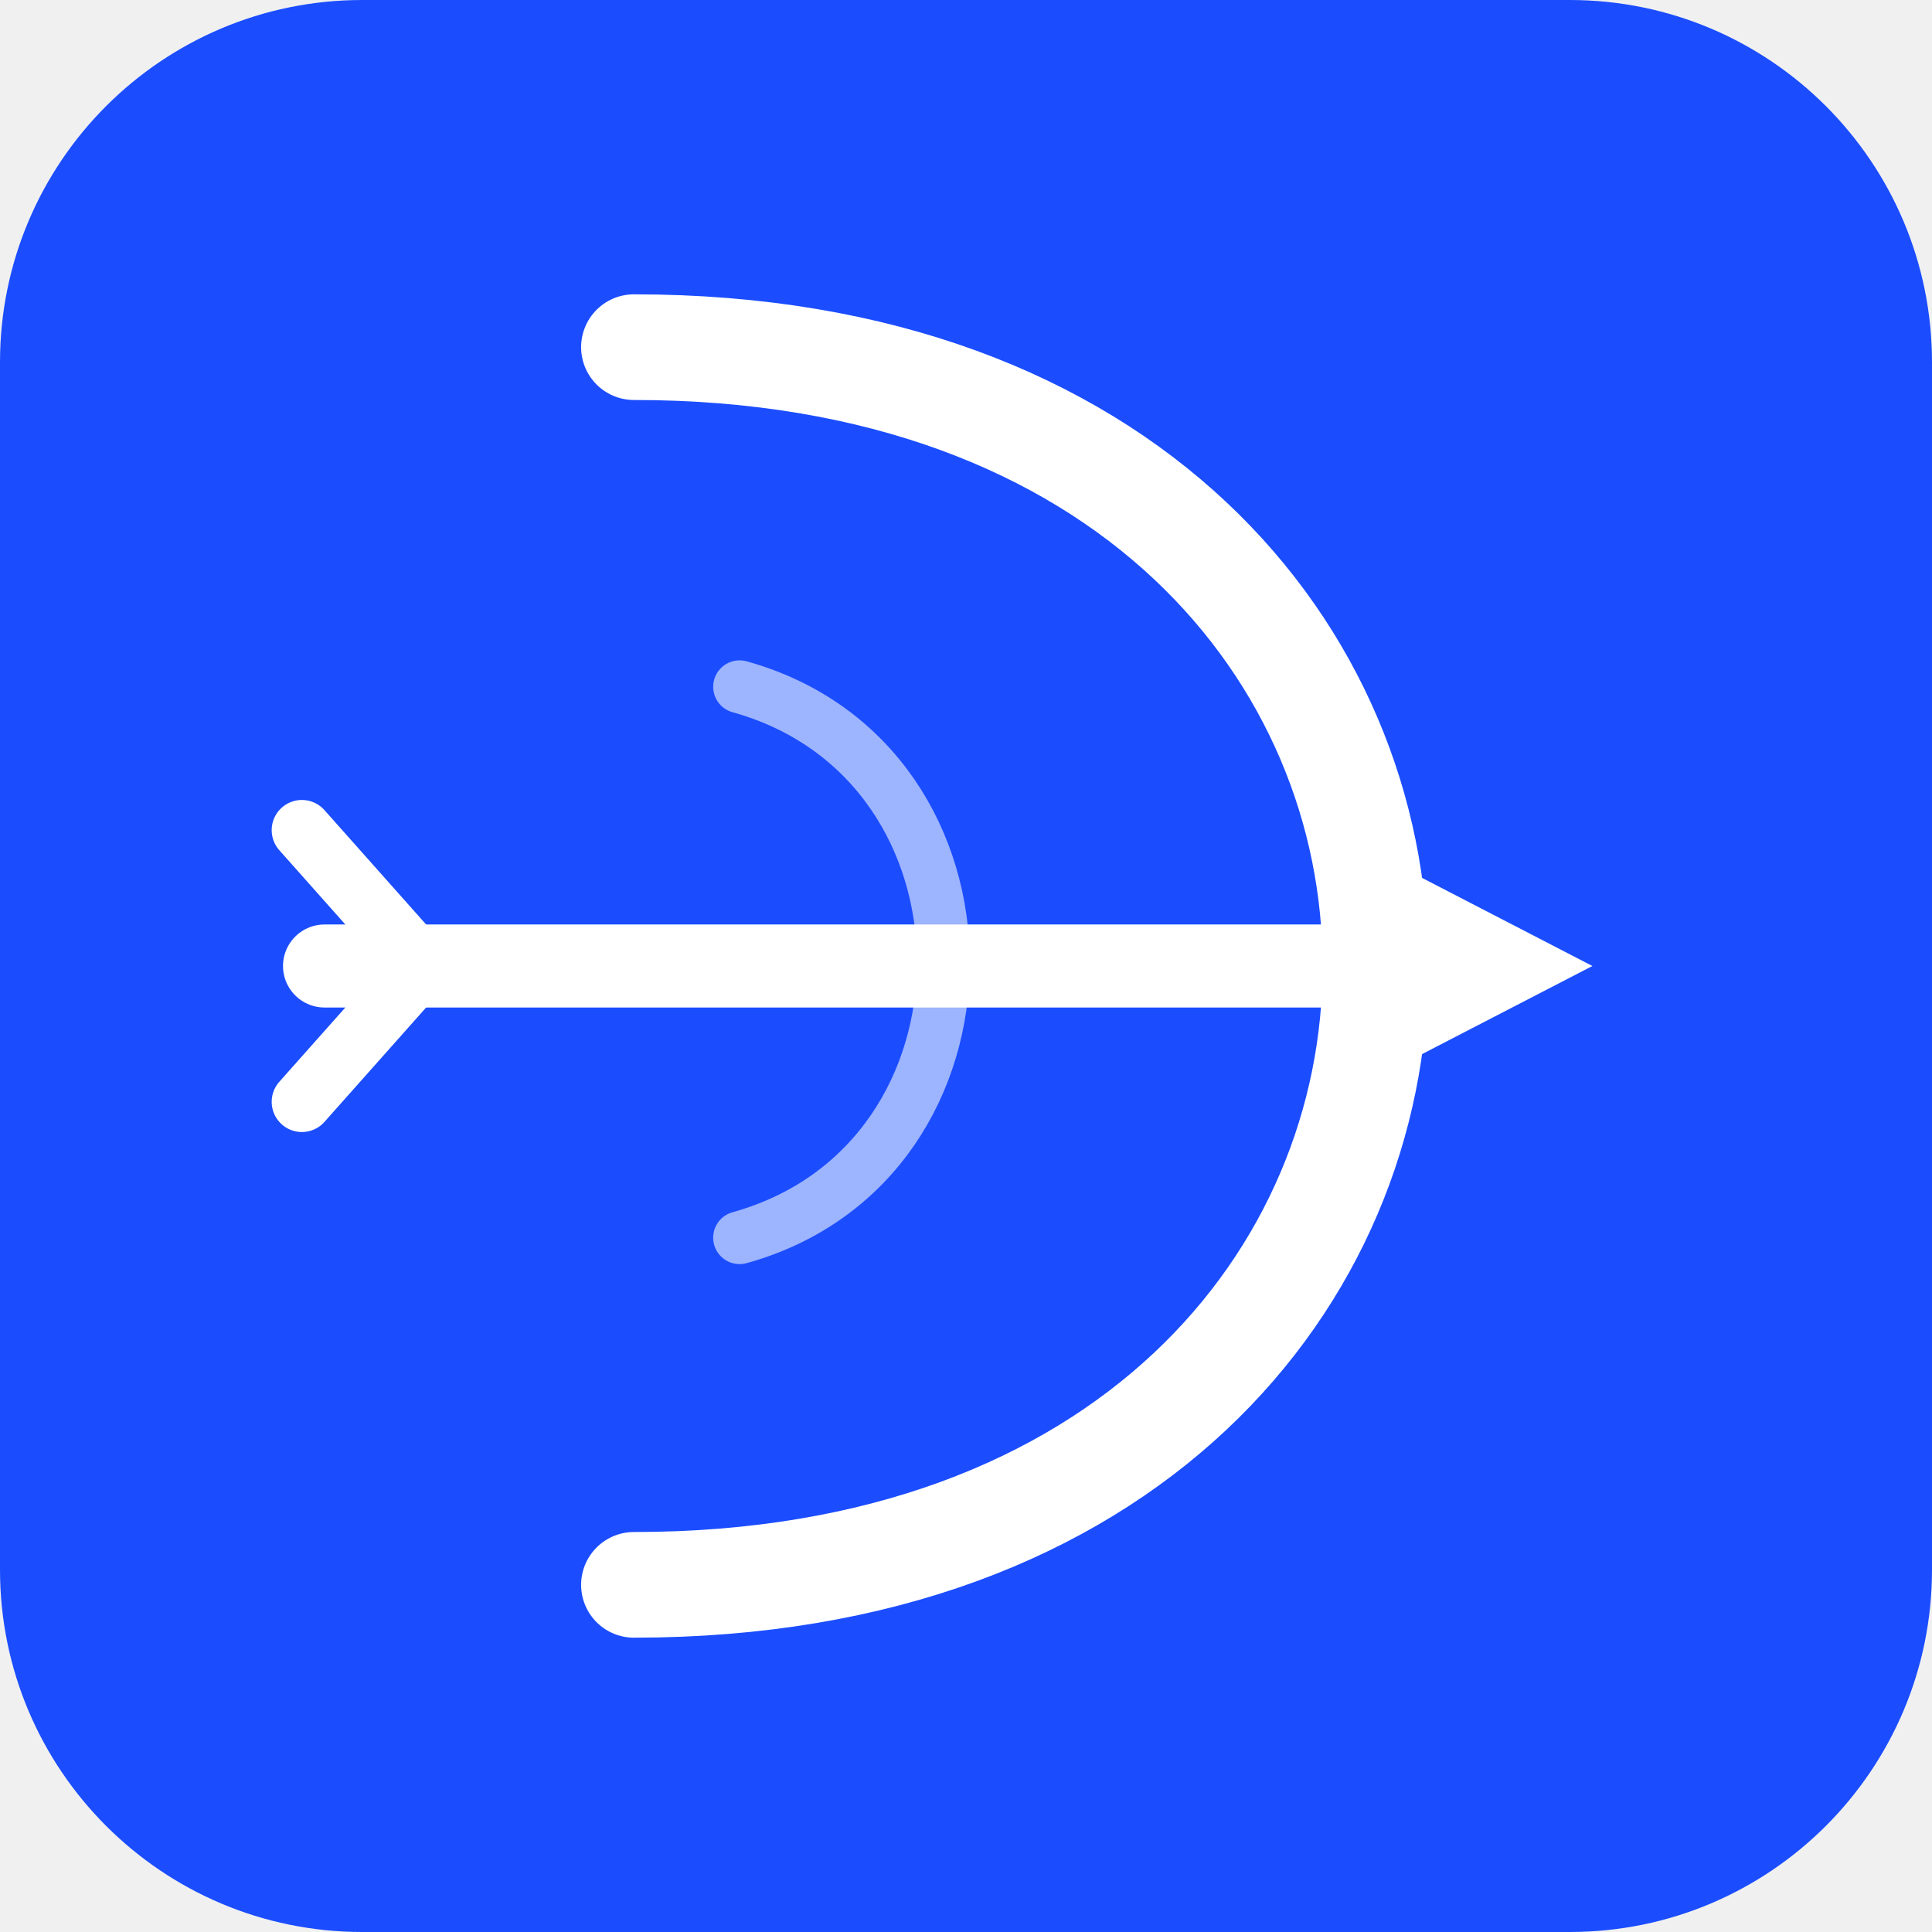
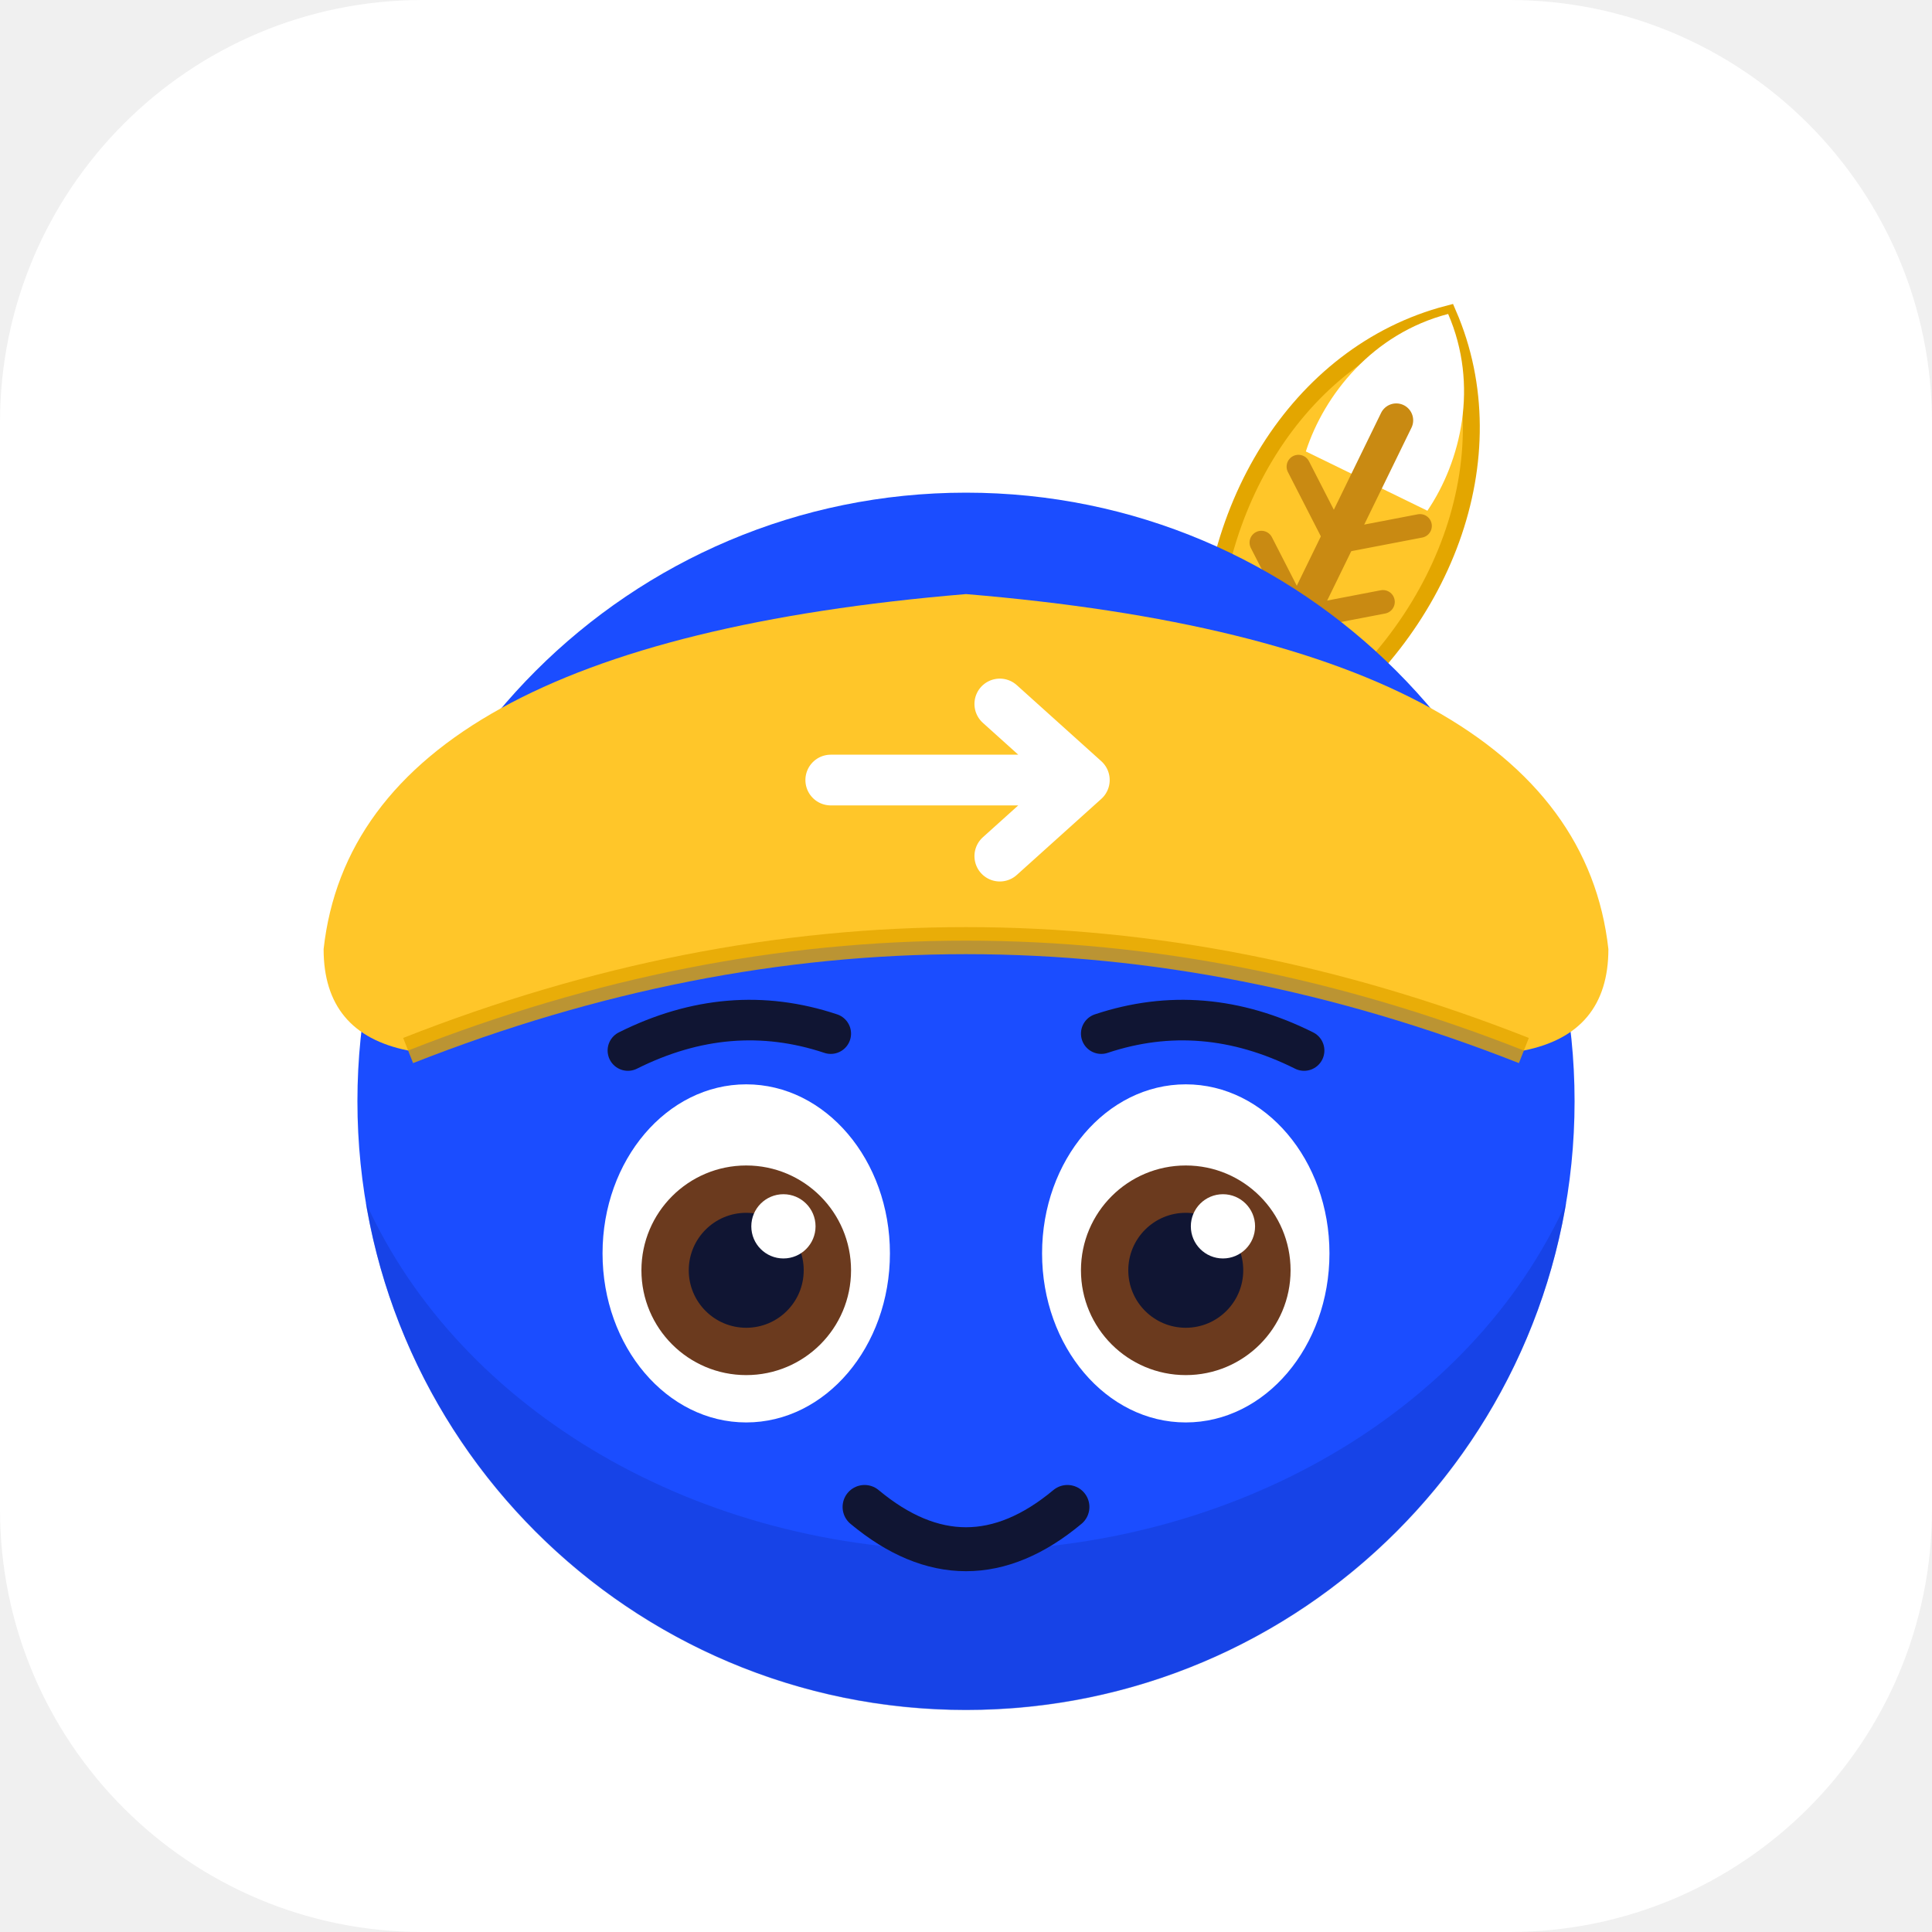
<svg xmlns="http://www.w3.org/2000/svg" viewBox="0 0 512 512">
-   <rect width="512" height="512" rx="96" fill="#1B4DFF" />
-   <path d="M 168 92 C 430 92 430 420 168 420" stroke="#FFFFFF" stroke-width="28" fill="none" stroke-linecap="round" />
-   <path d="M 196 182 C 268 202 268 308 196 328" stroke="#9DB4FF" stroke-width="14" fill="none" stroke-linecap="round" />
-   <line x1="86" y1="256" x2="376" y2="256" stroke="#FFFFFF" stroke-width="22" stroke-linecap="round" />
-   <polygon points="364,226 422,256 364,286" fill="#FFFFFF" />
-   <line x1="112" y1="256" x2="80" y2="220" stroke="#FFFFFF" stroke-width="16" stroke-linecap="round" />
-   <line x1="112" y1="256" x2="80" y2="292" stroke="#FFFFFF" stroke-width="16" stroke-linecap="round" />
+   <rect width="512" height="512" rx="112" fill="#FFFFFF" />
+   <g transform="translate(32 23.04) scale(4.48)">
+     <g transform="translate(-2 9) rotate(26 70 26)">
+       <path d="M70 2 C77 8 78 19 73 28 L67 28 C62 19 63 8 70 2Z" fill="#FFC629" stroke="#E3A600" stroke-width="1" />
+       <path d="M70 2 C73.5 5 74.5 9.5 74 13 L66 13 C65.5 9.5 66.5 5 70 2Z" fill="#FFFFFF" />
+       <path d="M70 9 V34" stroke="#C98A12" stroke-width="2" stroke-linecap="round" />
+       <path d="M70 17 l-4 -3 M70 22 l-4 -3 M70 17 l4 -3 M70 22 l4 -3" stroke="#C98A12" stroke-width="1.4" stroke-linecap="round" />
+     </g>
+     <circle cx="50" cy="60" r="36" fill="#1B4DFF" />
+     <path d="M14.5 66 A36 36 0 0 0 85.5 66 A38 32 0 0 1 14.5 66Z" fill="#1238C9" opacity=".45" />
+     <path d="M12 51 Q14 33 50 30 Q86 33 88 51 Q88 56 83 57 Q50 44 17 57 Q12 56 12 51Z" fill="#FFC629" />
+     <path d="M17 57 Q50 44 83 57" fill="none" stroke="#E3A600" stroke-width="1.6" opacity=".8" />
+     <path d="M42 41 h15 m-5 -4.5 l5 4.5 -5 4.5" fill="none" stroke="#FFFFFF" stroke-width="3" stroke-linecap="round" stroke-linejoin="round" />
+     <g transform="translate(0 6)">
+       <path d="M30 51 q6 -3 12 -1" fill="none" stroke="#101533" stroke-width="2.4" stroke-linecap="round" />
+       <path d="M58 50 q6 -2 12 1" fill="none" stroke="#101533" stroke-width="2.4" stroke-linecap="round" />
+       <ellipse cx="37" cy="63" rx="8.5" ry="10" fill="#FFFFFF" />
+       <circle cx="37" cy="64" r="6.2" fill="#6B3A1E" />
+       <circle cx="37" cy="64" r="3.4" fill="#101533" />
+       <circle cx="39.2" cy="61.4" r="1.9" fill="#FFFFFF" />
+       <ellipse cx="63" cy="63" rx="8.5" ry="10" fill="#FFFFFF" />
+       <circle cx="63" cy="64" r="6.2" fill="#6B3A1E" />
+       <circle cx="63" cy="64" r="3.4" fill="#101533" />
+       <circle cx="65.2" cy="61.4" r="1.9" fill="#FFFFFF" />
+       <path d="M44 78 q6 5 12 0" fill="none" stroke="#101533" stroke-width="2.6" stroke-linecap="round" />
+     </g>
+   </g>
</svg>
